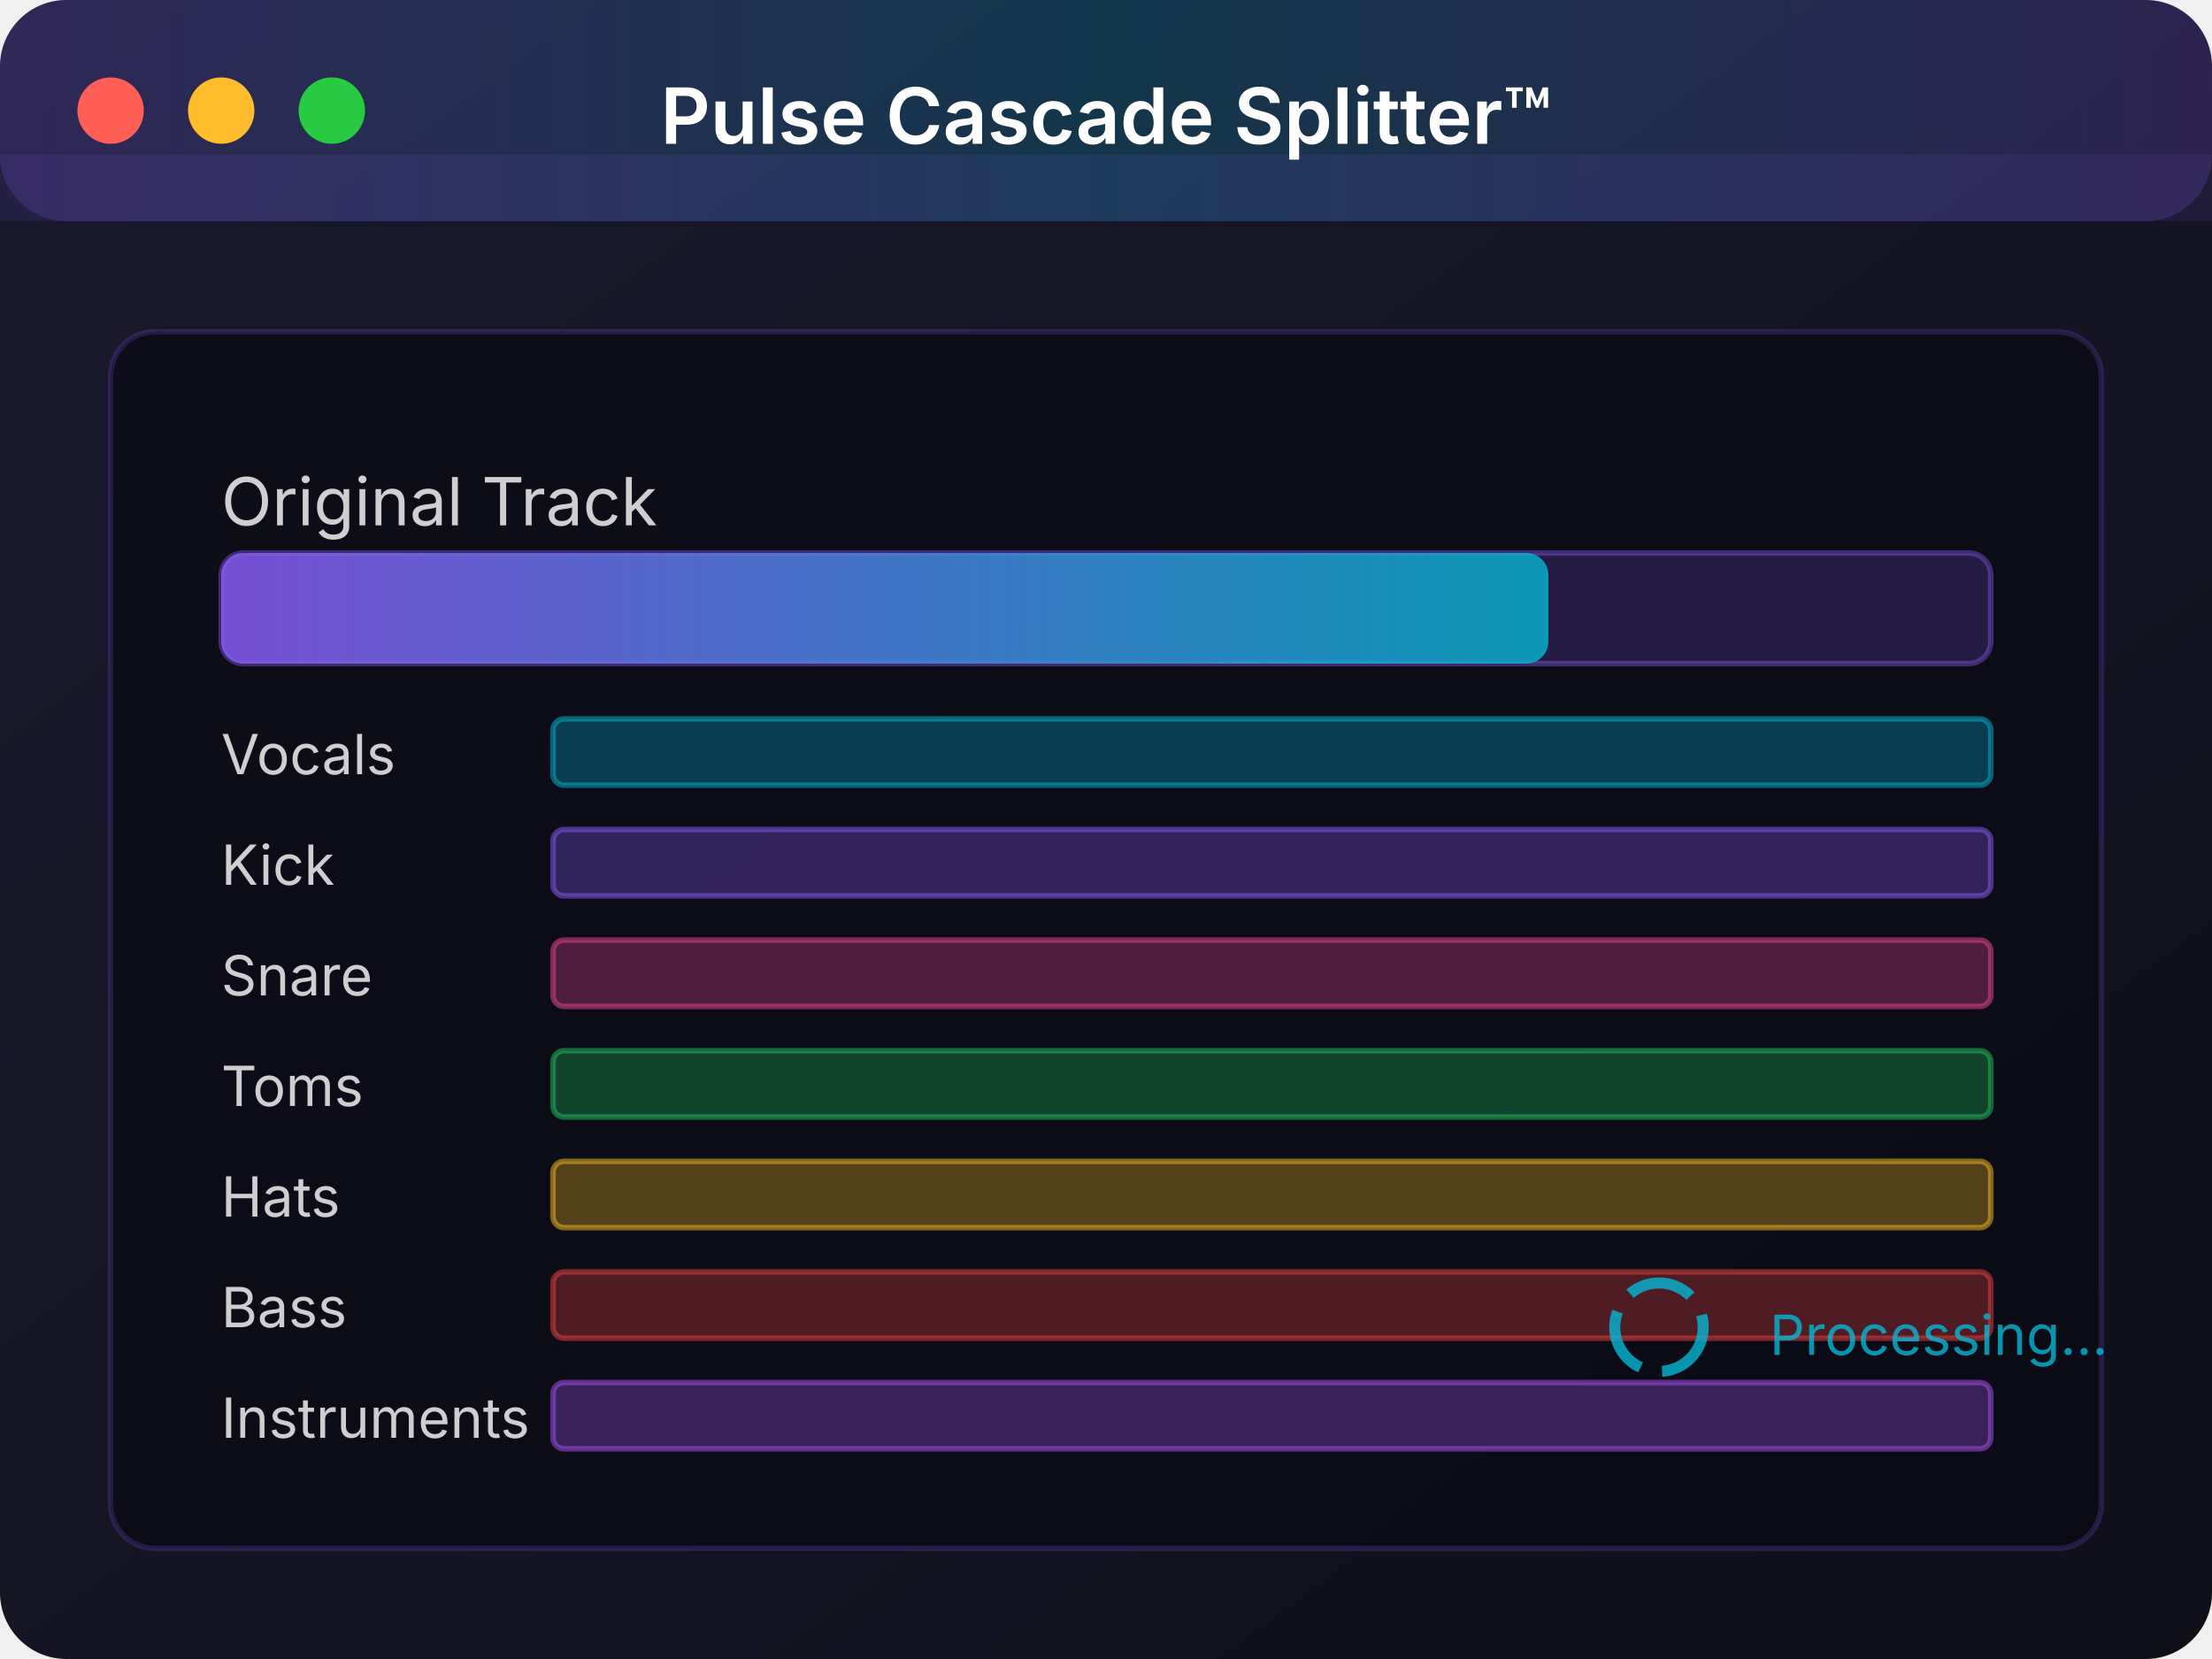
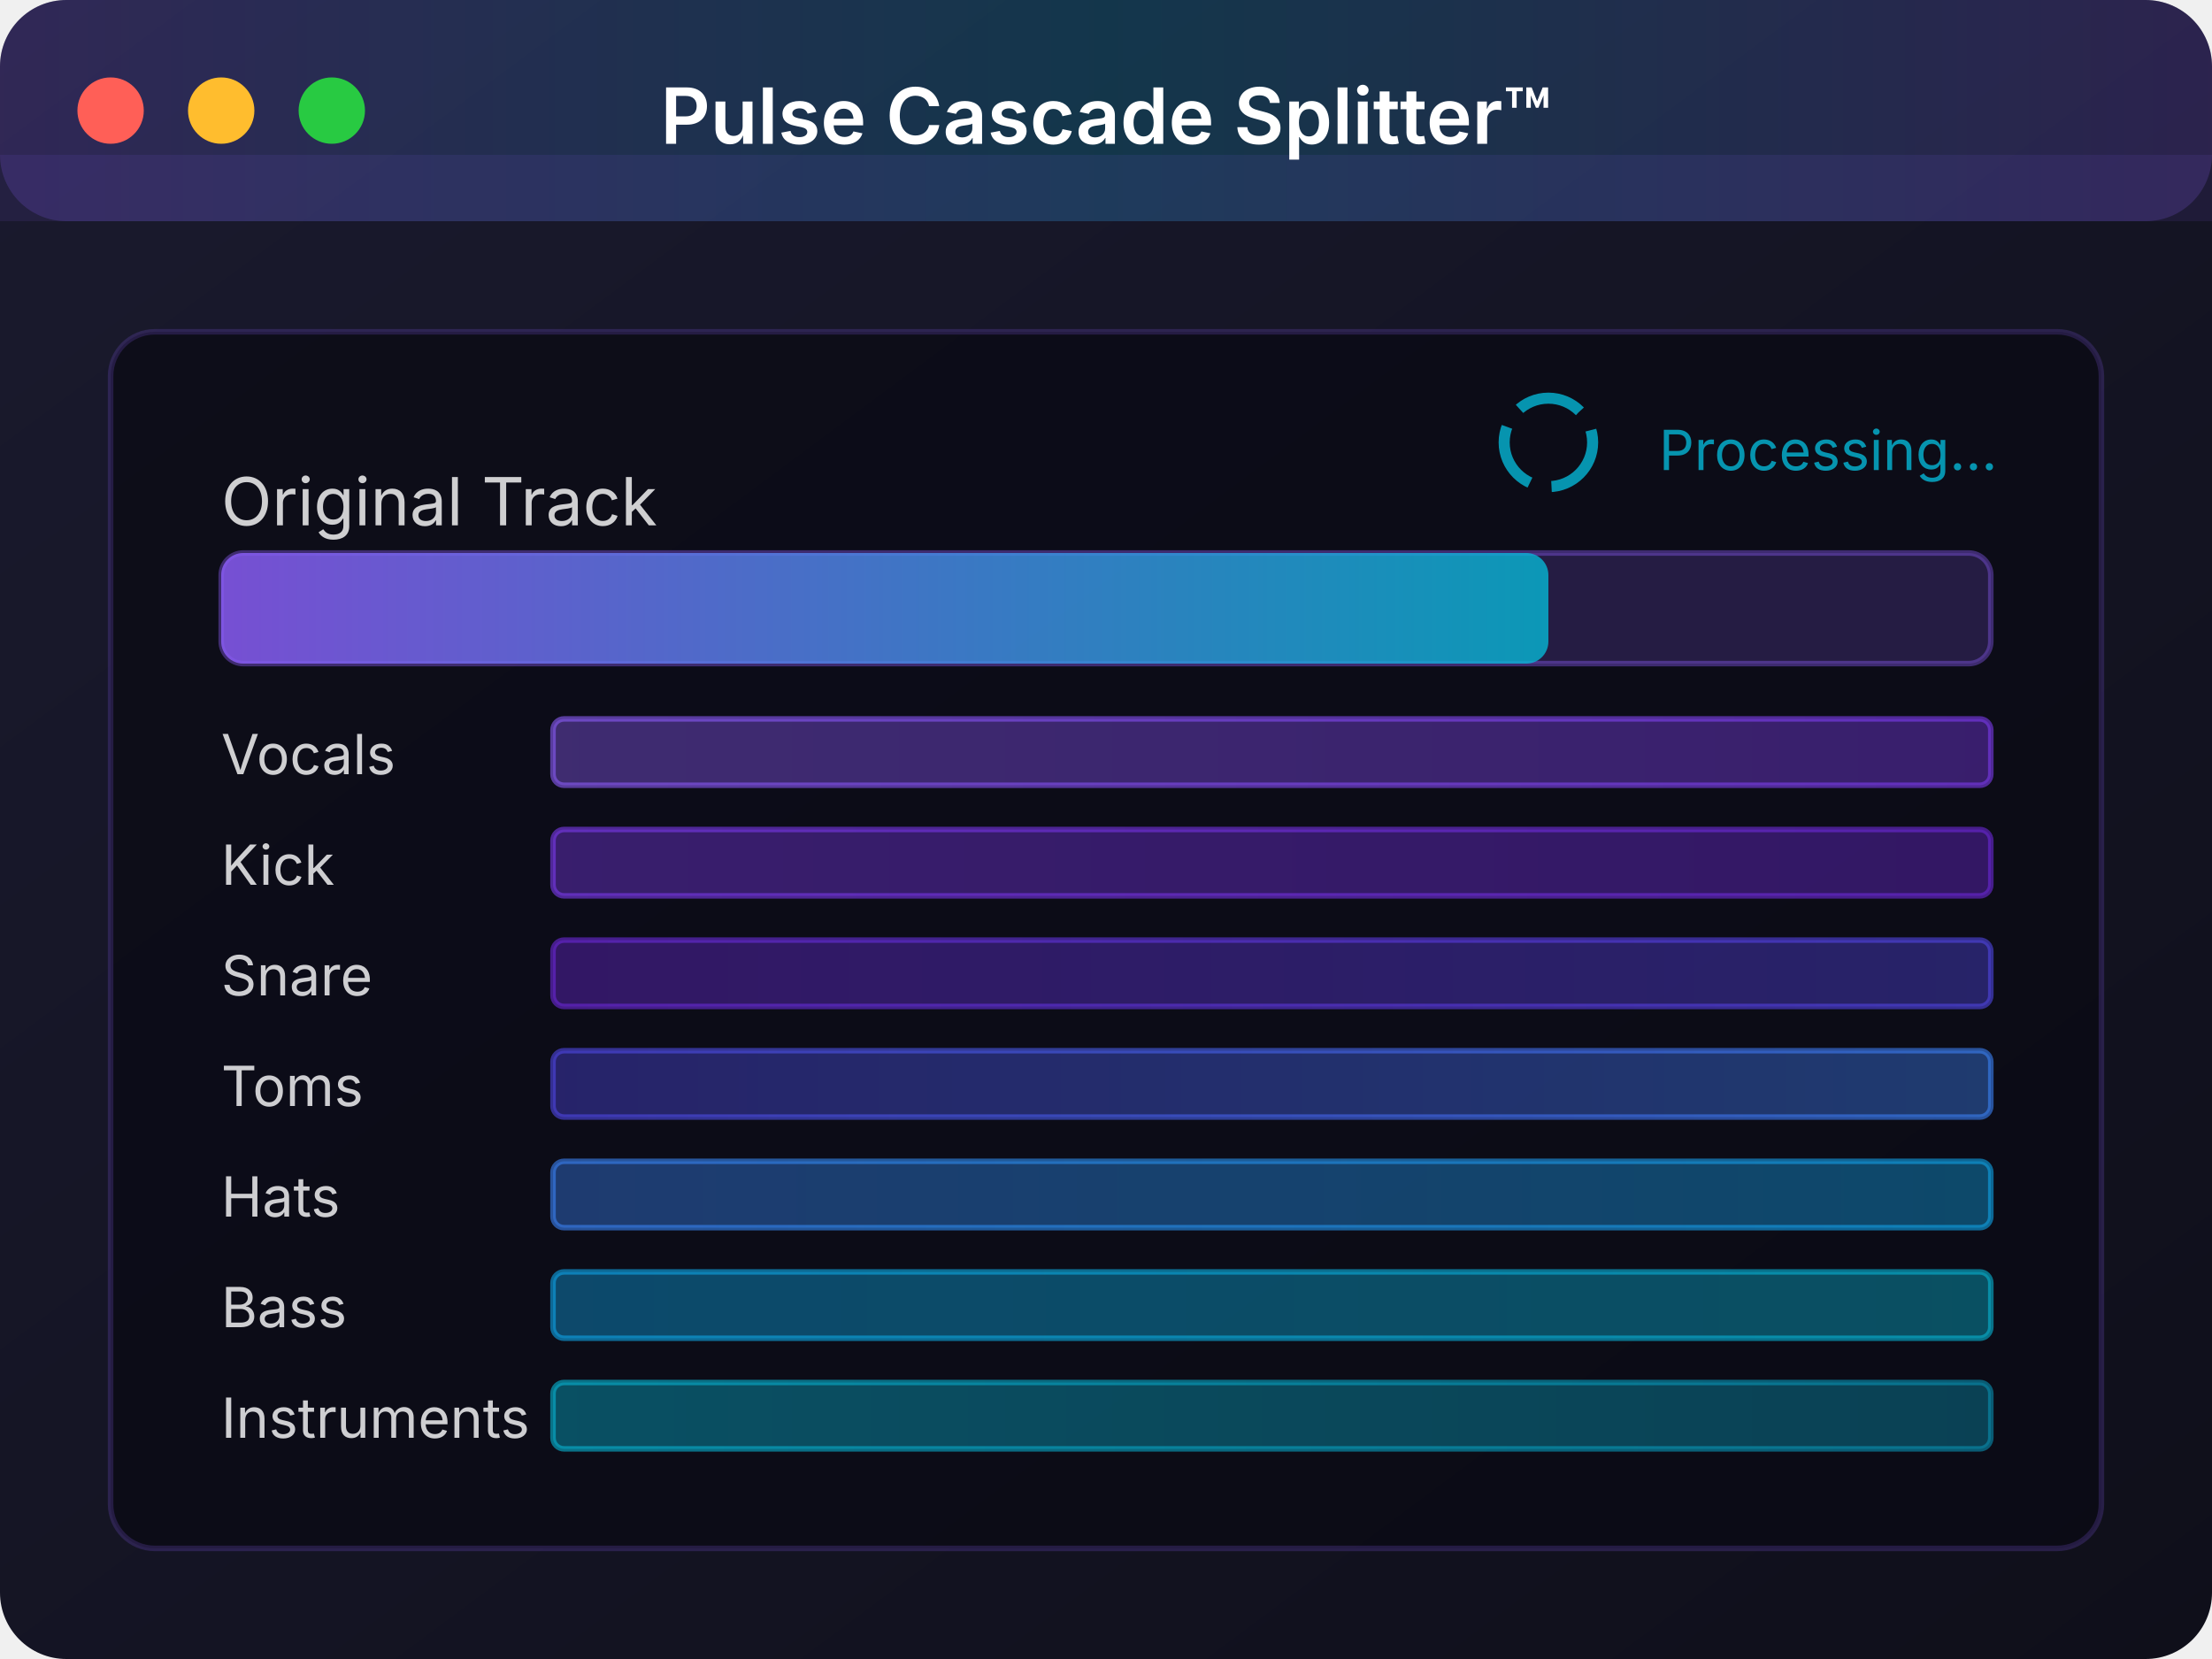
<svg xmlns="http://www.w3.org/2000/svg" width="400" height="300" viewBox="0 0 400 300" fill="none">
  <rect width="400" height="300" rx="12" fill="url(#gradient1)" />
  <rect x="0" y="0" width="400" height="40" rx="12" fill="url(#gradient2)" />
  <rect x="0" y="28" width="400" height="12" fill="rgba(139, 92, 246, 0.1)" />
  <circle cx="20" cy="20" r="6" fill="#ff5f57" />
  <circle cx="40" cy="20" r="6" fill="#ffbd2e" />
  <circle cx="60" cy="20" r="6" fill="#28ca42" />
  <text x="200" y="26" text-anchor="middle" fill="white" font-family="Inter, sans-serif" font-size="14" font-weight="600">Pulse Cascade Splitter™</text>
  <rect x="20" y="60" width="360" height="220" rx="8" fill="rgba(10, 10, 21, 0.8)" stroke="rgba(139, 92, 246, 0.2)" stroke-width="1" />
  <g transform="translate(40, 80)">
    <text x="0" y="15" fill="rgba(255, 255, 255, 0.8)" font-family="Inter, sans-serif" font-size="12">Original Track</text>
    <rect x="0" y="20" width="320" height="20" rx="4" fill="rgba(139, 92, 246, 0.2)" stroke="rgba(139, 92, 246, 0.4)" stroke-width="1" />
    <rect x="0" y="20" width="240" height="20" rx="4" fill="url(#waveGradient1)" />
    <text x="0" y="60" fill="rgba(255, 255, 255, 0.8)" font-family="Inter, sans-serif" font-size="10">Vocals</text>
-     <rect x="60" y="50" width="260" height="12" rx="2" fill="rgba(6, 182, 212, 0.3)" stroke="rgba(6, 182, 212, 0.5)" stroke-width="1" />
+     <rect x="60" y="50" width="260" height="12" rx="2" fill="url(#stemGradient1)" stroke="url(#stemBorder1)" stroke-width="1" />
    <text x="0" y="80" fill="rgba(255, 255, 255, 0.8)" font-family="Inter, sans-serif" font-size="10">Kick</text>
-     <rect x="60" y="70" width="260" height="12" rx="2" fill="rgba(139, 92, 246, 0.3)" stroke="rgba(139, 92, 246, 0.5)" stroke-width="1" />
+     <rect x="60" y="70" width="260" height="12" rx="2" fill="url(#stemGradient2)" stroke="url(#stemBorder2)" stroke-width="1" />
    <text x="0" y="100" fill="rgba(255, 255, 255, 0.8)" font-family="Inter, sans-serif" font-size="10">Snare</text>
-     <rect x="60" y="90" width="260" height="12" rx="2" fill="rgba(236, 72, 153, 0.3)" stroke="rgba(236, 72, 153, 0.5)" stroke-width="1" />
+     <rect x="60" y="90" width="260" height="12" rx="2" fill="url(#stemGradient3)" stroke="url(#stemBorder3)" stroke-width="1" />
    <text x="0" y="120" fill="rgba(255, 255, 255, 0.8)" font-family="Inter, sans-serif" font-size="10">Toms</text>
-     <rect x="60" y="110" width="260" height="12" rx="2" fill="rgba(34, 197, 94, 0.3)" stroke="rgba(34, 197, 94, 0.5)" stroke-width="1" />
+     <rect x="60" y="110" width="260" height="12" rx="2" fill="url(#stemGradient4)" stroke="url(#stemBorder4)" stroke-width="1" />
    <text x="0" y="140" fill="rgba(255, 255, 255, 0.8)" font-family="Inter, sans-serif" font-size="10">Hats</text>
-     <rect x="60" y="130" width="260" height="12" rx="2" fill="rgba(251, 191, 36, 0.3)" stroke="rgba(251, 191, 36, 0.5)" stroke-width="1" />
+     <rect x="60" y="130" width="260" height="12" rx="2" fill="url(#stemGradient5)" stroke="url(#stemBorder5)" stroke-width="1" />
    <text x="0" y="160" fill="rgba(255, 255, 255, 0.8)" font-family="Inter, sans-serif" font-size="10">Bass</text>
-     <rect x="60" y="150" width="260" height="12" rx="2" fill="rgba(239, 68, 68, 0.3)" stroke="rgba(239, 68, 68, 0.5)" stroke-width="1" />
+     <rect x="60" y="150" width="260" height="12" rx="2" fill="url(#stemGradient6)" stroke="url(#stemBorder6)" stroke-width="1" />
    <text x="0" y="180" fill="rgba(255, 255, 255, 0.8)" font-family="Inter, sans-serif" font-size="10">Instruments</text>
-     <rect x="60" y="170" width="260" height="12" rx="2" fill="rgba(168, 85, 247, 0.3)" stroke="rgba(168, 85, 247, 0.5)" stroke-width="1" />
+     <rect x="60" y="170" width="260" height="12" rx="2" fill="url(#stemGradient7)" stroke="url(#stemBorder7)" stroke-width="1" />
  </g>
-   <g transform="translate(300, 240)">
+   <g transform="translate(280, 80)">
    <circle cx="0" cy="0" r="8" fill="none" stroke="rgba(6, 182, 212, 0.8)" stroke-width="2" stroke-dasharray="12 4">
      <animateTransform attributeName="transform" type="rotate" values="0;360" dur="2s" repeatCount="indefinite" />
    </circle>
    <text x="20" y="5" fill="rgba(6, 182, 212, 0.8)" font-family="Inter, sans-serif" font-size="10">Processing...</text>
  </g>
  <defs>
    <linearGradient id="gradient1" x1="0%" y1="0%" x2="100%" y2="100%">
      <stop offset="0%" style="stop-color:rgba(26, 26, 46, 1);stop-opacity:1" />
      <stop offset="100%" style="stop-color:rgba(15, 15, 26, 1);stop-opacity:1" />
    </linearGradient>
    <linearGradient id="gradient2" x1="0%" y1="0%" x2="100%" y2="0%">
      <stop offset="0%" style="stop-color:rgba(139, 92, 246, 0.2);stop-opacity:1" />
      <stop offset="50%" style="stop-color:rgba(6, 182, 212, 0.2);stop-opacity:1" />
      <stop offset="100%" style="stop-color:rgba(139, 92, 246, 0.2);stop-opacity:1" />
    </linearGradient>
    <linearGradient id="waveGradient1" x1="0%" y1="0%" x2="100%" y2="0%">
      <stop offset="0%" style="stop-color:rgba(139, 92, 246, 0.8);stop-opacity:1" />
      <stop offset="100%" style="stop-color:rgba(6, 182, 212, 0.8);stop-opacity:1" />
    </linearGradient>
+     <linearGradient id="stemGradient1" x1="0%" y1="0%" x2="100%" y2="0%">
+       <stop offset="0%" style="stop-color:rgba(139, 92, 246, 0.4);stop-opacity:1" />
+       <stop offset="100%" style="stop-color:rgba(124, 58, 237, 0.4);stop-opacity:1" />
+     </linearGradient>
+     <linearGradient id="stemBorder1" x1="0%" y1="0%" x2="100%" y2="0%">
+       <stop offset="0%" style="stop-color:rgba(139, 92, 246, 0.6);stop-opacity:1" />
+       <stop offset="100%" style="stop-color:rgba(124, 58, 237, 0.6);stop-opacity:1" />
+     </linearGradient>
+     <linearGradient id="stemGradient2" x1="0%" y1="0%" x2="100%" y2="0%">
+       <stop offset="0%" style="stop-color:rgba(124, 58, 237, 0.4);stop-opacity:1" />
+       <stop offset="100%" style="stop-color:rgba(109, 40, 217, 0.4);stop-opacity:1" />
+     </linearGradient>
+     <linearGradient id="stemBorder2" x1="0%" y1="0%" x2="100%" y2="0%">
+       <stop offset="0%" style="stop-color:rgba(124, 58, 237, 0.6);stop-opacity:1" />
+       <stop offset="100%" style="stop-color:rgba(109, 40, 217, 0.6);stop-opacity:1" />
+     </linearGradient>
+     <linearGradient id="stemGradient3" x1="0%" y1="0%" x2="100%" y2="0%">
+       <stop offset="0%" style="stop-color:rgba(109, 40, 217, 0.4);stop-opacity:1" />
+       <stop offset="100%" style="stop-color:rgba(79, 70, 229, 0.4);stop-opacity:1" />
+     </linearGradient>
+     <linearGradient id="stemBorder3" x1="0%" y1="0%" x2="100%" y2="0%">
+       <stop offset="0%" style="stop-color:rgba(109, 40, 217, 0.6);stop-opacity:1" />
+       <stop offset="100%" style="stop-color:rgba(79, 70, 229, 0.6);stop-opacity:1" />
+     </linearGradient>
+     <linearGradient id="stemGradient4" x1="0%" y1="0%" x2="100%" y2="0%">
+       <stop offset="0%" style="stop-color:rgba(79, 70, 229, 0.4);stop-opacity:1" />
+       <stop offset="100%" style="stop-color:rgba(59, 130, 246, 0.4);stop-opacity:1" />
+     </linearGradient>
+     <linearGradient id="stemBorder4" x1="0%" y1="0%" x2="100%" y2="0%">
+       <stop offset="0%" style="stop-color:rgba(79, 70, 229, 0.6);stop-opacity:1" />
+       <stop offset="100%" style="stop-color:rgba(59, 130, 246, 0.6);stop-opacity:1" />
+     </linearGradient>
+     <linearGradient id="stemGradient5" x1="0%" y1="0%" x2="100%" y2="0%">
+       <stop offset="0%" style="stop-color:rgba(59, 130, 246, 0.4);stop-opacity:1" />
+       <stop offset="100%" style="stop-color:rgba(14, 165, 233, 0.4);stop-opacity:1" />
+     </linearGradient>
+     <linearGradient id="stemBorder5" x1="0%" y1="0%" x2="100%" y2="0%">
+       <stop offset="0%" style="stop-color:rgba(59, 130, 246, 0.6);stop-opacity:1" />
+       <stop offset="100%" style="stop-color:rgba(14, 165, 233, 0.6);stop-opacity:1" />
+     </linearGradient>
+     <linearGradient id="stemGradient6" x1="0%" y1="0%" x2="100%" y2="0%">
+       <stop offset="0%" style="stop-color:rgba(14, 165, 233, 0.4);stop-opacity:1" />
+       <stop offset="100%" style="stop-color:rgba(6, 182, 212, 0.4);stop-opacity:1" />
+     </linearGradient>
+     <linearGradient id="stemBorder6" x1="0%" y1="0%" x2="100%" y2="0%">
+       <stop offset="0%" style="stop-color:rgba(14, 165, 233, 0.6);stop-opacity:1" />
+       <stop offset="100%" style="stop-color:rgba(6, 182, 212, 0.6);stop-opacity:1" />
+     </linearGradient>
+     <linearGradient id="stemGradient7" x1="0%" y1="0%" x2="100%" y2="0%">
+       <stop offset="0%" style="stop-color:rgba(6, 182, 212, 0.4);stop-opacity:1" />
+       <stop offset="100%" style="stop-color:rgba(8, 145, 178, 0.4);stop-opacity:1" />
+     </linearGradient>
+     <linearGradient id="stemBorder7" x1="0%" y1="0%" x2="100%" y2="0%">
+       <stop offset="0%" style="stop-color:rgba(6, 182, 212, 0.6);stop-opacity:1" />
+       <stop offset="100%" style="stop-color:rgba(8, 145, 178, 0.6);stop-opacity:1" />
+     </linearGradient>
  </defs>
</svg>
